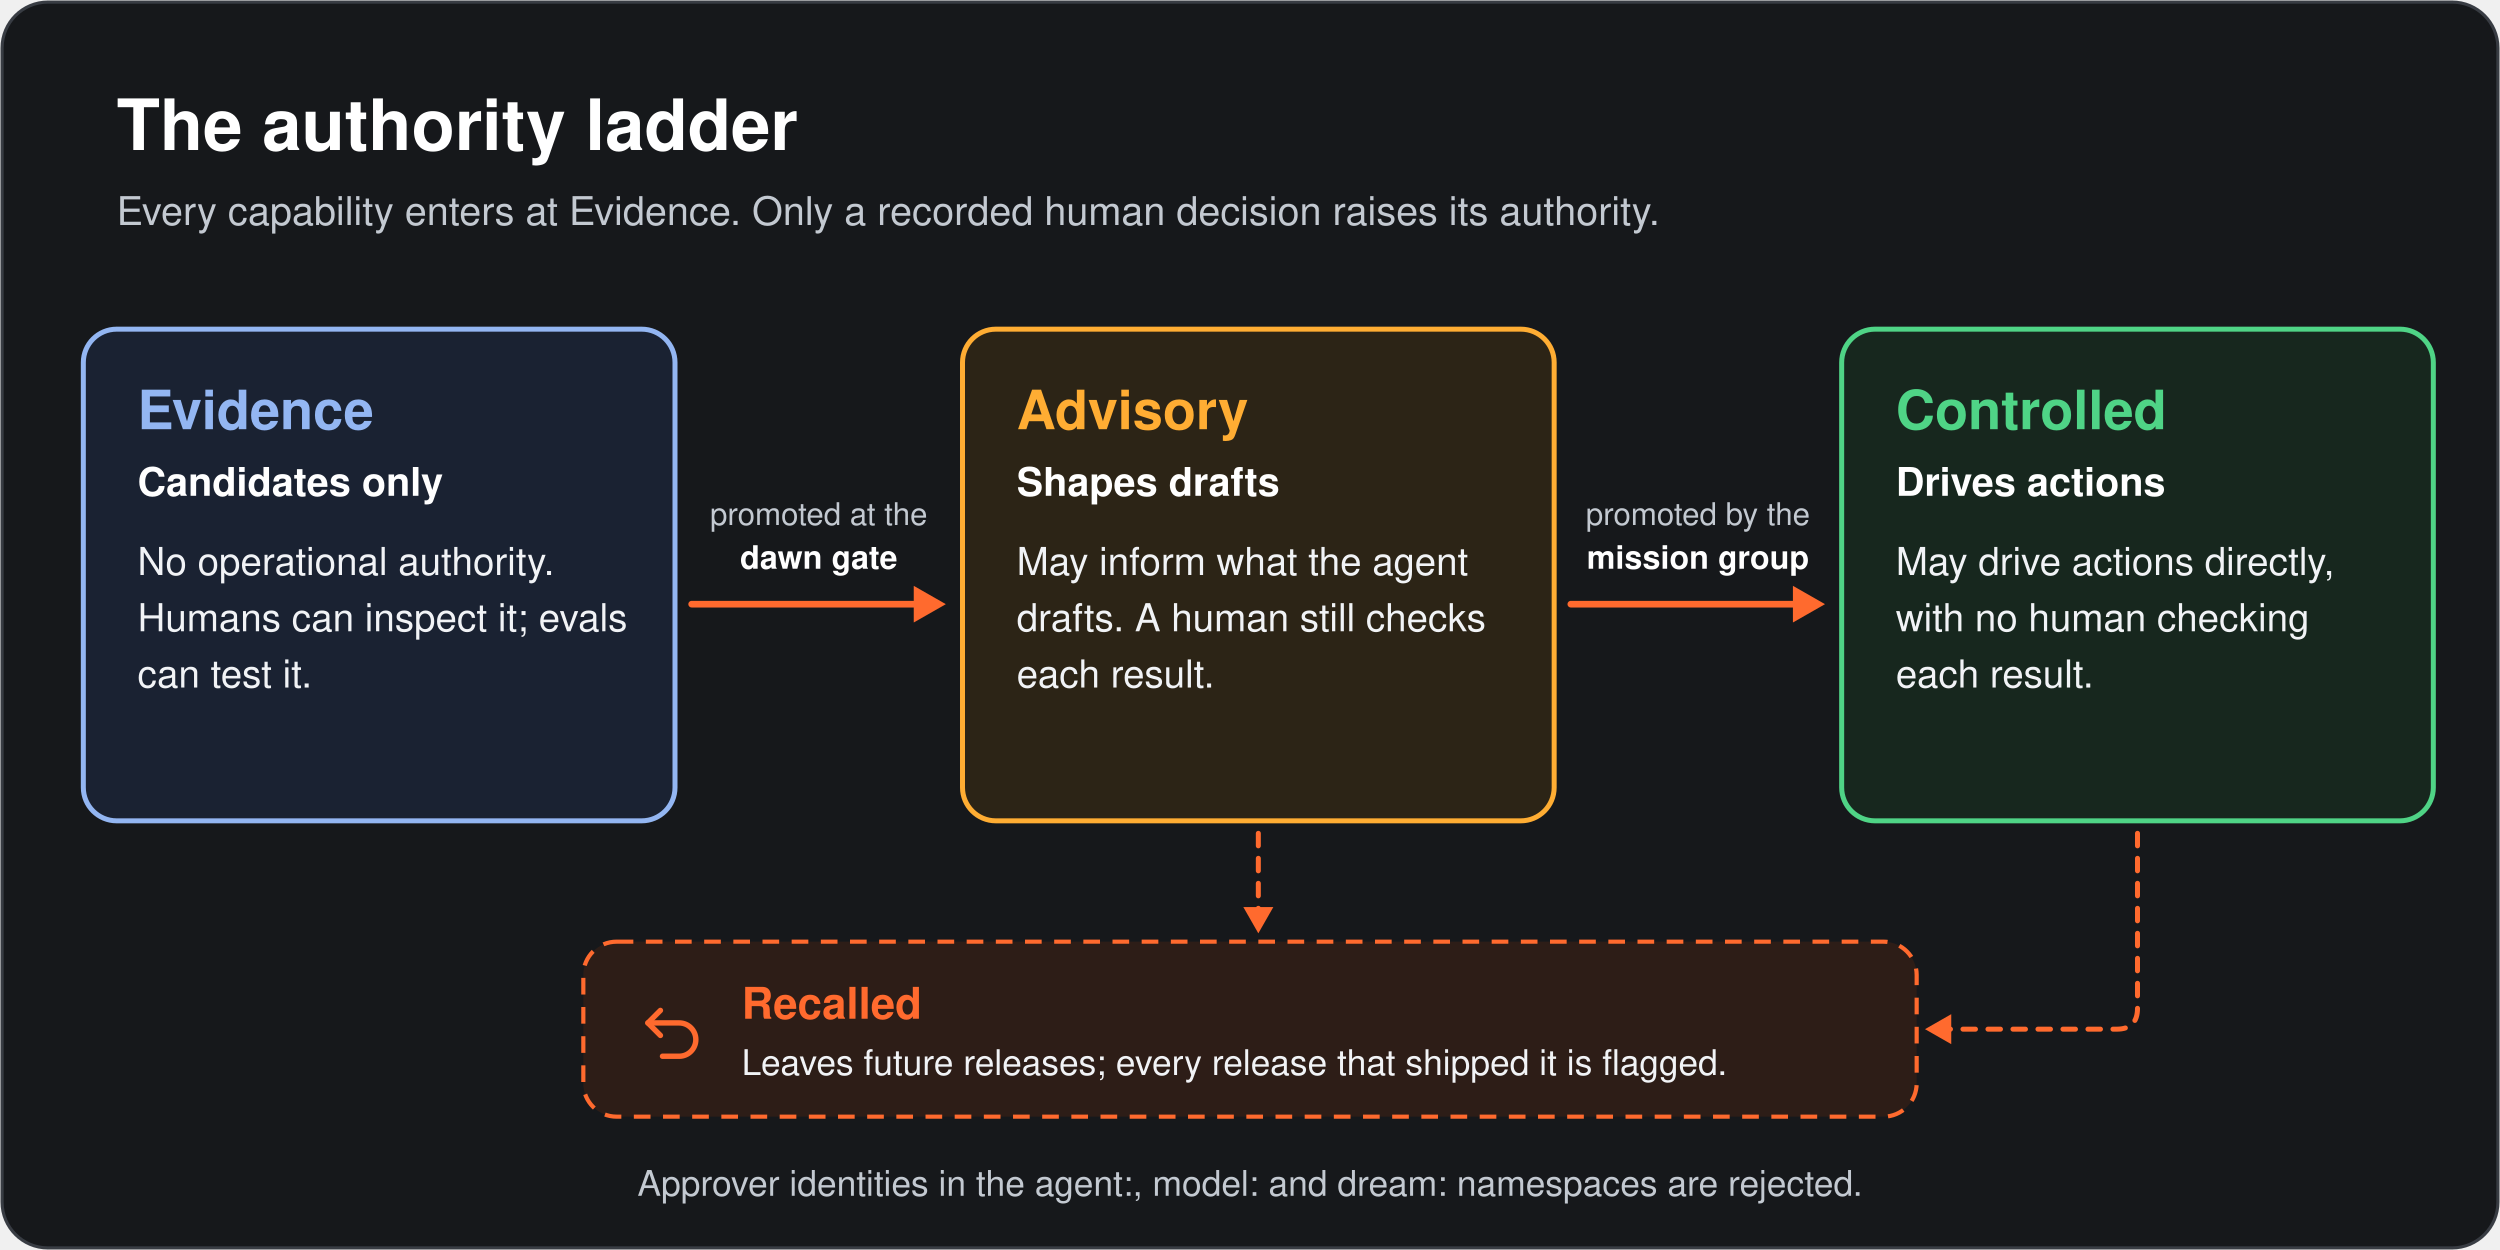
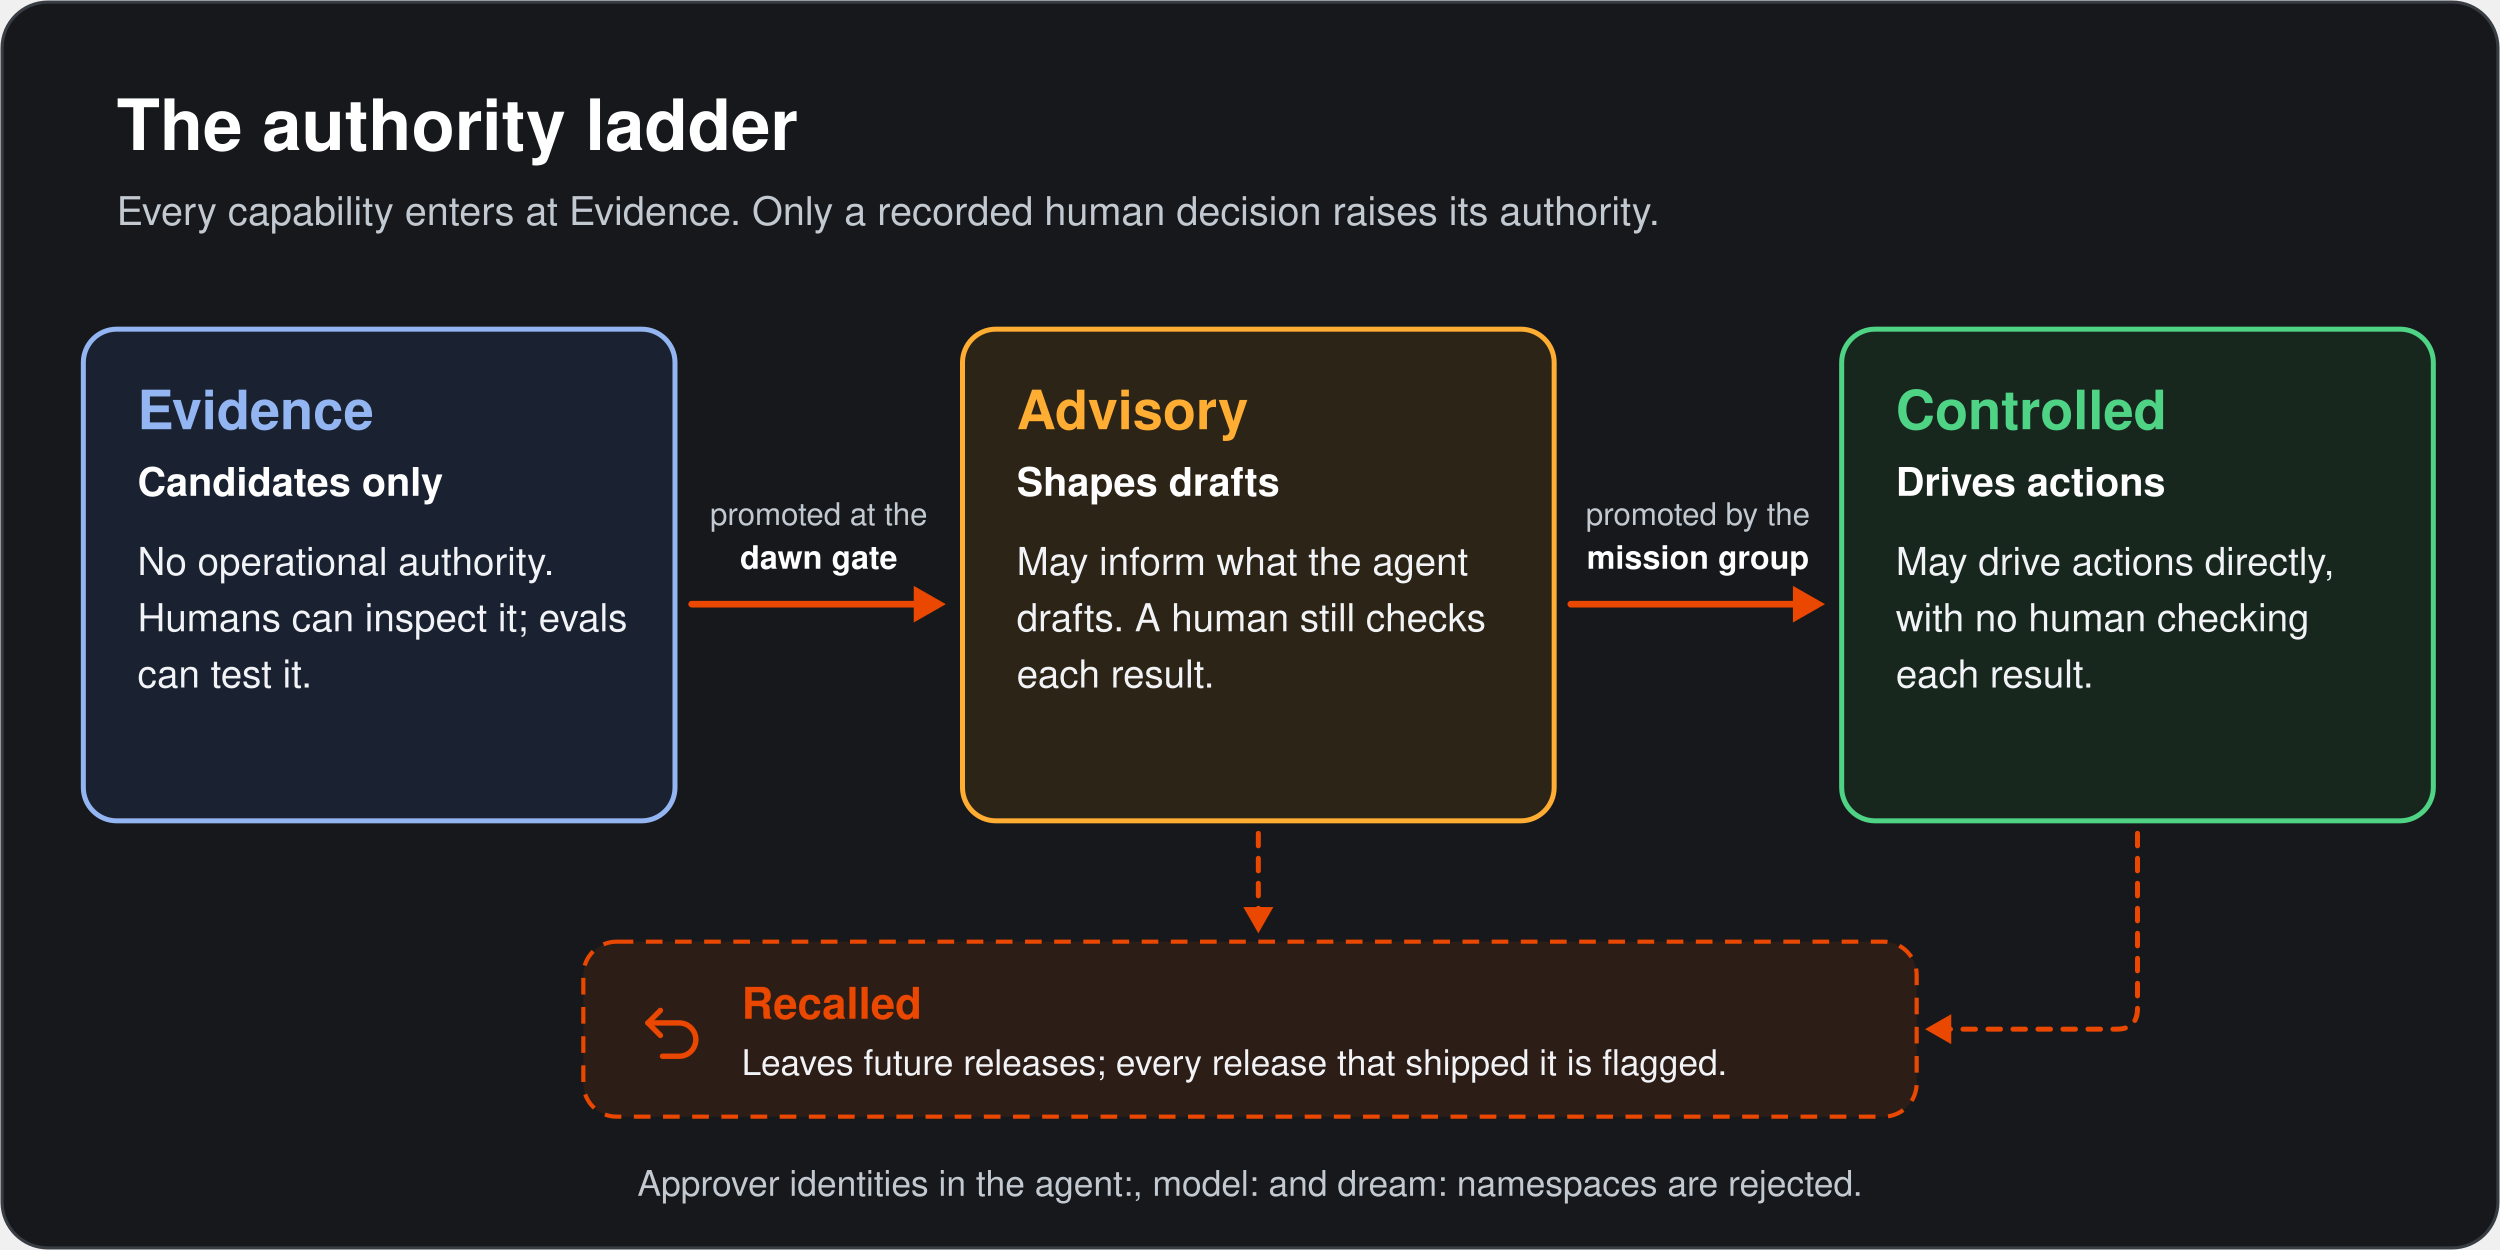
<svg xmlns="http://www.w3.org/2000/svg" viewBox="0 0 1200 600" width="1200" height="600" role="img" aria-label="The authority ladder: Evidence, Advisory, Controlled, and Recalled">
  <rect x="1" y="1" width="1198" height="598" rx="22" fill="#16181B" stroke="#383C43" stroke-width="1.5" />
  <text x="56" y="72" font-family="Helvetica, Arial, 'Liberation Sans', sans-serif" font-size="34" font-weight="700" fill="#FFFFFF" text-anchor="start">The authority ladder</text>
  <text x="56" y="108" font-family="Helvetica, Arial, 'Liberation Sans', sans-serif" font-size="19" fill="#C3C9D1" text-anchor="start">Every capability enters at Evidence. Only a recorded human decision raises its authority.</text>
  <rect x="40" y="158" width="284" height="236" rx="16" fill="#1A2232" stroke="#93B6F2" stroke-width="2.4" />
  <text x="66" y="206" font-family="Helvetica, Arial, 'Liberation Sans', sans-serif" font-size="26" font-weight="700" fill="#93B6F2" text-anchor="start">Evidence</text>
  <text x="66" y="238" font-family="Helvetica, Arial, 'Liberation Sans', sans-serif" font-size="19" font-weight="700" fill="#FFFFFF" text-anchor="start">Candidates only</text>
  <text x="66" y="276" font-family="Helvetica, Arial, 'Liberation Sans', sans-serif" font-size="18.5" fill="#F1F3F6" text-anchor="start">No operational authority.</text>
  <text x="66" y="303" font-family="Helvetica, Arial, 'Liberation Sans', sans-serif" font-size="18.5" fill="#F1F3F6" text-anchor="start">Humans can inspect it; evals</text>
  <text x="66" y="330" font-family="Helvetica, Arial, 'Liberation Sans', sans-serif" font-size="18.5" fill="#F1F3F6" text-anchor="start">can test it.</text>
  <rect x="462" y="158" width="284" height="236" rx="16" fill="#2C2416" stroke="#FFAD33" stroke-width="2.4" />
  <text x="488" y="206" font-family="Helvetica, Arial, 'Liberation Sans', sans-serif" font-size="26" font-weight="700" fill="#FFAD33" text-anchor="start">Advisory</text>
  <text x="488" y="238" font-family="Helvetica, Arial, 'Liberation Sans', sans-serif" font-size="19" font-weight="700" fill="#FFFFFF" text-anchor="start">Shapes drafts</text>
  <text x="488" y="276" font-family="Helvetica, Arial, 'Liberation Sans', sans-serif" font-size="18.5" fill="#F1F3F6" text-anchor="start">May inform what the agent</text>
  <text x="488" y="303" font-family="Helvetica, Arial, 'Liberation Sans', sans-serif" font-size="18.5" fill="#F1F3F6" text-anchor="start">drafts. A human still checks</text>
  <text x="488" y="330" font-family="Helvetica, Arial, 'Liberation Sans', sans-serif" font-size="18.5" fill="#F1F3F6" text-anchor="start">each result.</text>
  <rect x="884" y="158" width="284" height="236" rx="16" fill="#17271E" stroke="#4FD486" stroke-width="2.4" />
  <text x="910" y="206" font-family="Helvetica, Arial, 'Liberation Sans', sans-serif" font-size="26" font-weight="700" fill="#4FD486" text-anchor="start">Controlled</text>
  <text x="910" y="238" font-family="Helvetica, Arial, 'Liberation Sans', sans-serif" font-size="19" font-weight="700" fill="#FFFFFF" text-anchor="start">Drives actions</text>
  <text x="910" y="276" font-family="Helvetica, Arial, 'Liberation Sans', sans-serif" font-size="18.5" fill="#F1F3F6" text-anchor="start">May drive actions directly,</text>
  <text x="910" y="303" font-family="Helvetica, Arial, 'Liberation Sans', sans-serif" font-size="18.5" fill="#F1F3F6" text-anchor="start">with no human checking</text>
  <text x="910" y="330" font-family="Helvetica, Arial, 'Liberation Sans', sans-serif" font-size="18.5" fill="#F1F3F6" text-anchor="start">each result.</text>
-   <line x1="332" y1="290.0" x2="439" y2="290.0" stroke="#FF6A2E" stroke-width="3.2" stroke-linecap="round" />
-   <polygon points="454.0,290.0 438.6,281.2 438.6,298.8" fill="#FF6A2E" />
+   <line x1="332" y1="290.0" x2="439" y2="290.0" stroke="#EA4700" stroke-width="3.2" stroke-linecap="round" />
+   <polygon points="454.0,290.0 438.6,281.2 438.6,298.8" fill="#EA4700" />
  <text x="393.0" y="252.0" font-family="Helvetica, Arial, 'Liberation Sans', sans-serif" font-size="15" fill="#C3C9D1" text-anchor="middle">promoted at the</text>
  <text x="393.0" y="273.0" font-family="Helvetica, Arial, 'Liberation Sans', sans-serif" font-size="15.5" font-weight="700" fill="#FFFFFF" text-anchor="middle">dawn gate</text>
-   <line x1="754" y1="290.0" x2="861" y2="290.0" stroke="#FF6A2E" stroke-width="3.2" stroke-linecap="round" />
-   <polygon points="876.0,290.0 860.6,281.2 860.6,298.8" fill="#FF6A2E" />
+   <line x1="754" y1="290.0" x2="861" y2="290.0" stroke="#EA4700" stroke-width="3.2" stroke-linecap="round" />
+   <polygon points="876.0,290.0 860.6,281.2 860.6,298.8" fill="#EA4700" />
  <text x="815.0" y="252.0" font-family="Helvetica, Arial, 'Liberation Sans', sans-serif" font-size="15" fill="#C3C9D1" text-anchor="middle">promoted by the</text>
  <text x="815.0" y="273.0" font-family="Helvetica, Arial, 'Liberation Sans', sans-serif" font-size="15.5" font-weight="700" fill="#FFFFFF" text-anchor="middle">mission group</text>
-   <rect x="280" y="452" width="640" height="84" rx="16" fill="#2D1D17" stroke="#FF6A2E" stroke-width="2" stroke-dasharray="8 6" />
-   <g transform="translate(304,476) scale(1.0)" fill="none" stroke="#FF6A2E" stroke-width="2.60" stroke-linecap="round" stroke-linejoin="round">
+   <rect x="280" y="452" width="640" height="84" rx="16" fill="#2D1D17" stroke="#EA4700" stroke-width="2" stroke-dasharray="8 6" />
+   <g transform="translate(304,476) scale(1.0)" fill="none" stroke="#EA4700" stroke-width="2.60" stroke-linecap="round" stroke-linejoin="round">
    <path d="M13 9 L7 15 L13 21" />
    <path d="M7 15 H22 a8 8 0 0 1 0 16 H14" />
  </g>
-   <text x="356" y="489" font-family="Helvetica, Arial, 'Liberation Sans', sans-serif" font-size="21" font-weight="700" fill="#FF6A2E" text-anchor="start">Recalled</text>
+   <text x="356" y="489" font-family="Helvetica, Arial, 'Liberation Sans', sans-serif" font-size="21" font-weight="700" fill="#EA4700" text-anchor="start">Recalled</text>
  <text x="356" y="516" font-family="Helvetica, Arial, 'Liberation Sans', sans-serif" font-size="17" fill="#F1F3F6" text-anchor="start">Leaves future releases; every release that shipped it is flagged.</text>
-   <line x1="604.0" y1="400" x2="604.0" y2="437" stroke="#FF6A2E" stroke-width="2.4" stroke-linecap="round" stroke-dasharray="6 6" />
-   <polygon points="604.0,448.0 596.8,435.4 611.2,435.4" fill="#FF6A2E" />
-   <path d="M1026.0 400 V484.0 Q1026.0 494.0 1016.0 494.0 H935" fill="none" stroke="#FF6A2E" stroke-width="2.4" stroke-linecap="round" stroke-linejoin="round" stroke-dasharray="6 6" />
-   <polygon points="924.0,494.0 936.6,486.8 936.6,501.2" fill="#FF6A2E" />
+   <line x1="604.0" y1="400" x2="604.0" y2="437" stroke="#EA4700" stroke-width="2.4" stroke-linecap="round" stroke-dasharray="6 6" />
+   <polygon points="604.0,448.0 596.8,435.4 611.2,435.4" fill="#EA4700" />
+   <path d="M1026.0 400 V484.0 Q1026.0 494.0 1016.0 494.0 H935" fill="none" stroke="#EA4700" stroke-width="2.4" stroke-linecap="round" stroke-linejoin="round" stroke-dasharray="6 6" />
+   <polygon points="924.0,494.0 936.6,486.8 936.6,501.2" fill="#EA4700" />
  <text x="600" y="574" font-family="Helvetica, Arial, 'Liberation Sans', sans-serif" font-size="17" fill="#C3C9D1" text-anchor="middle">Approver identities in the agent:, model: and dream: namespaces are rejected.</text>
</svg>
